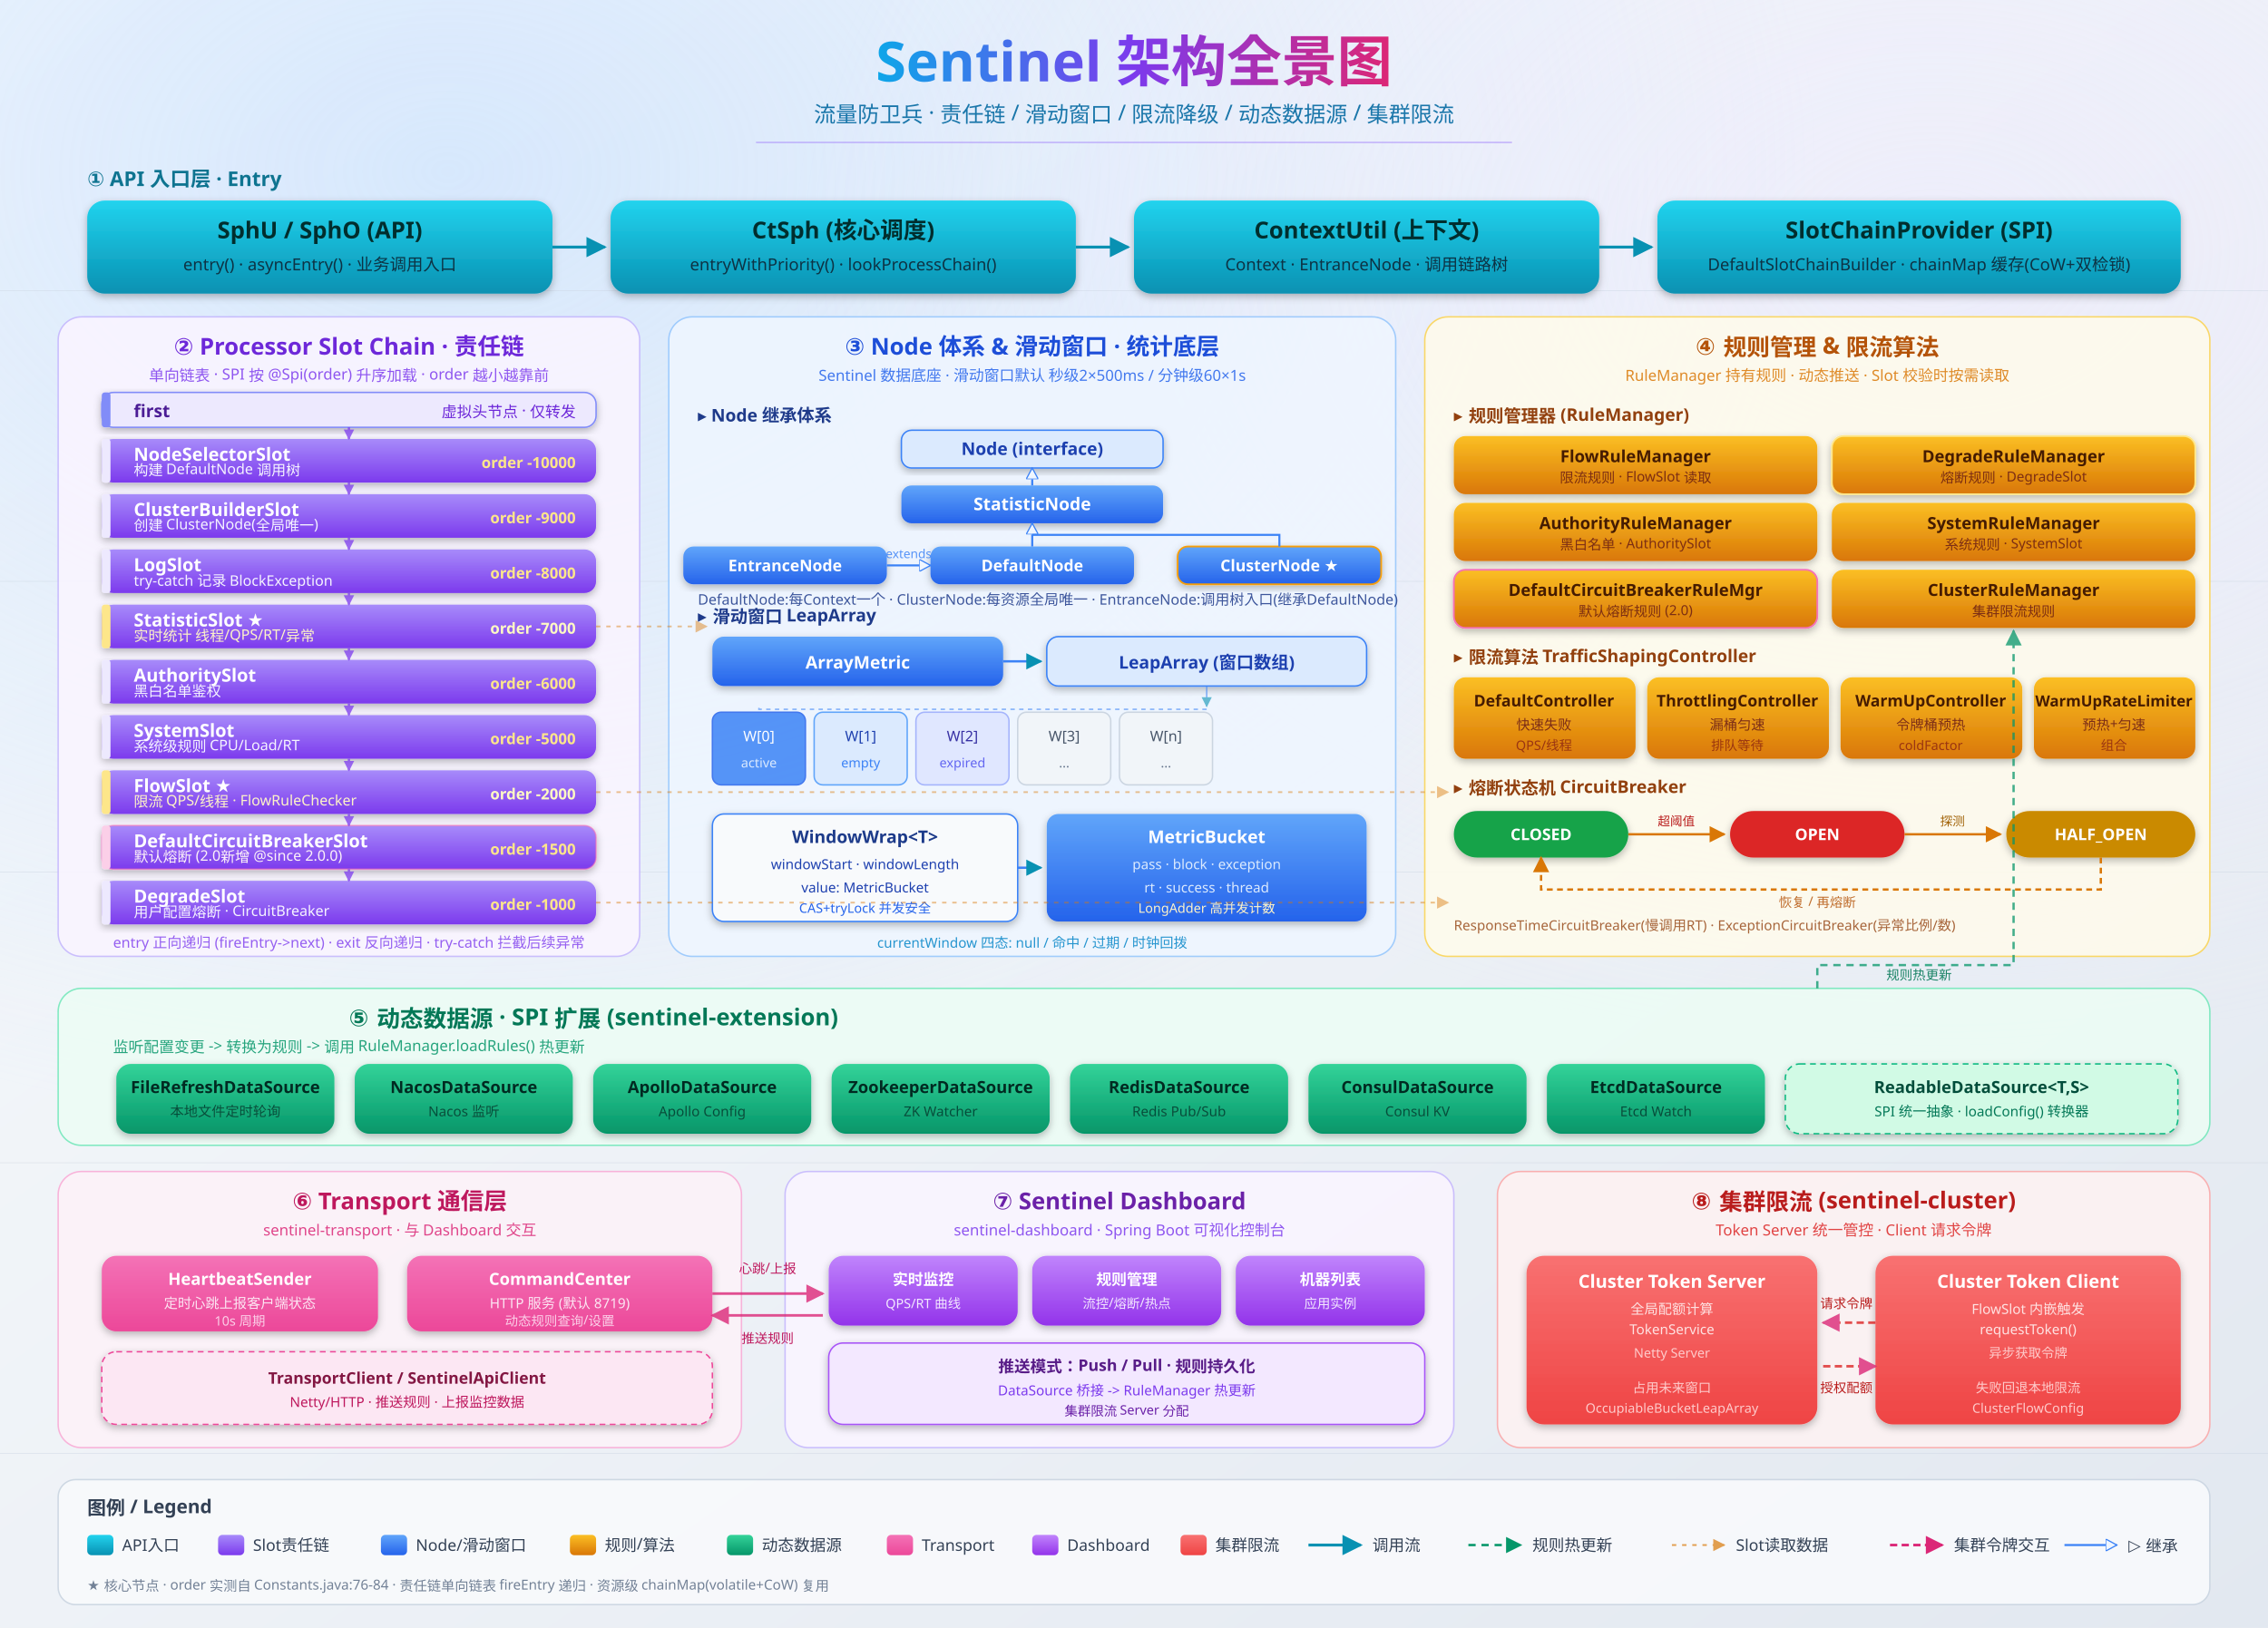
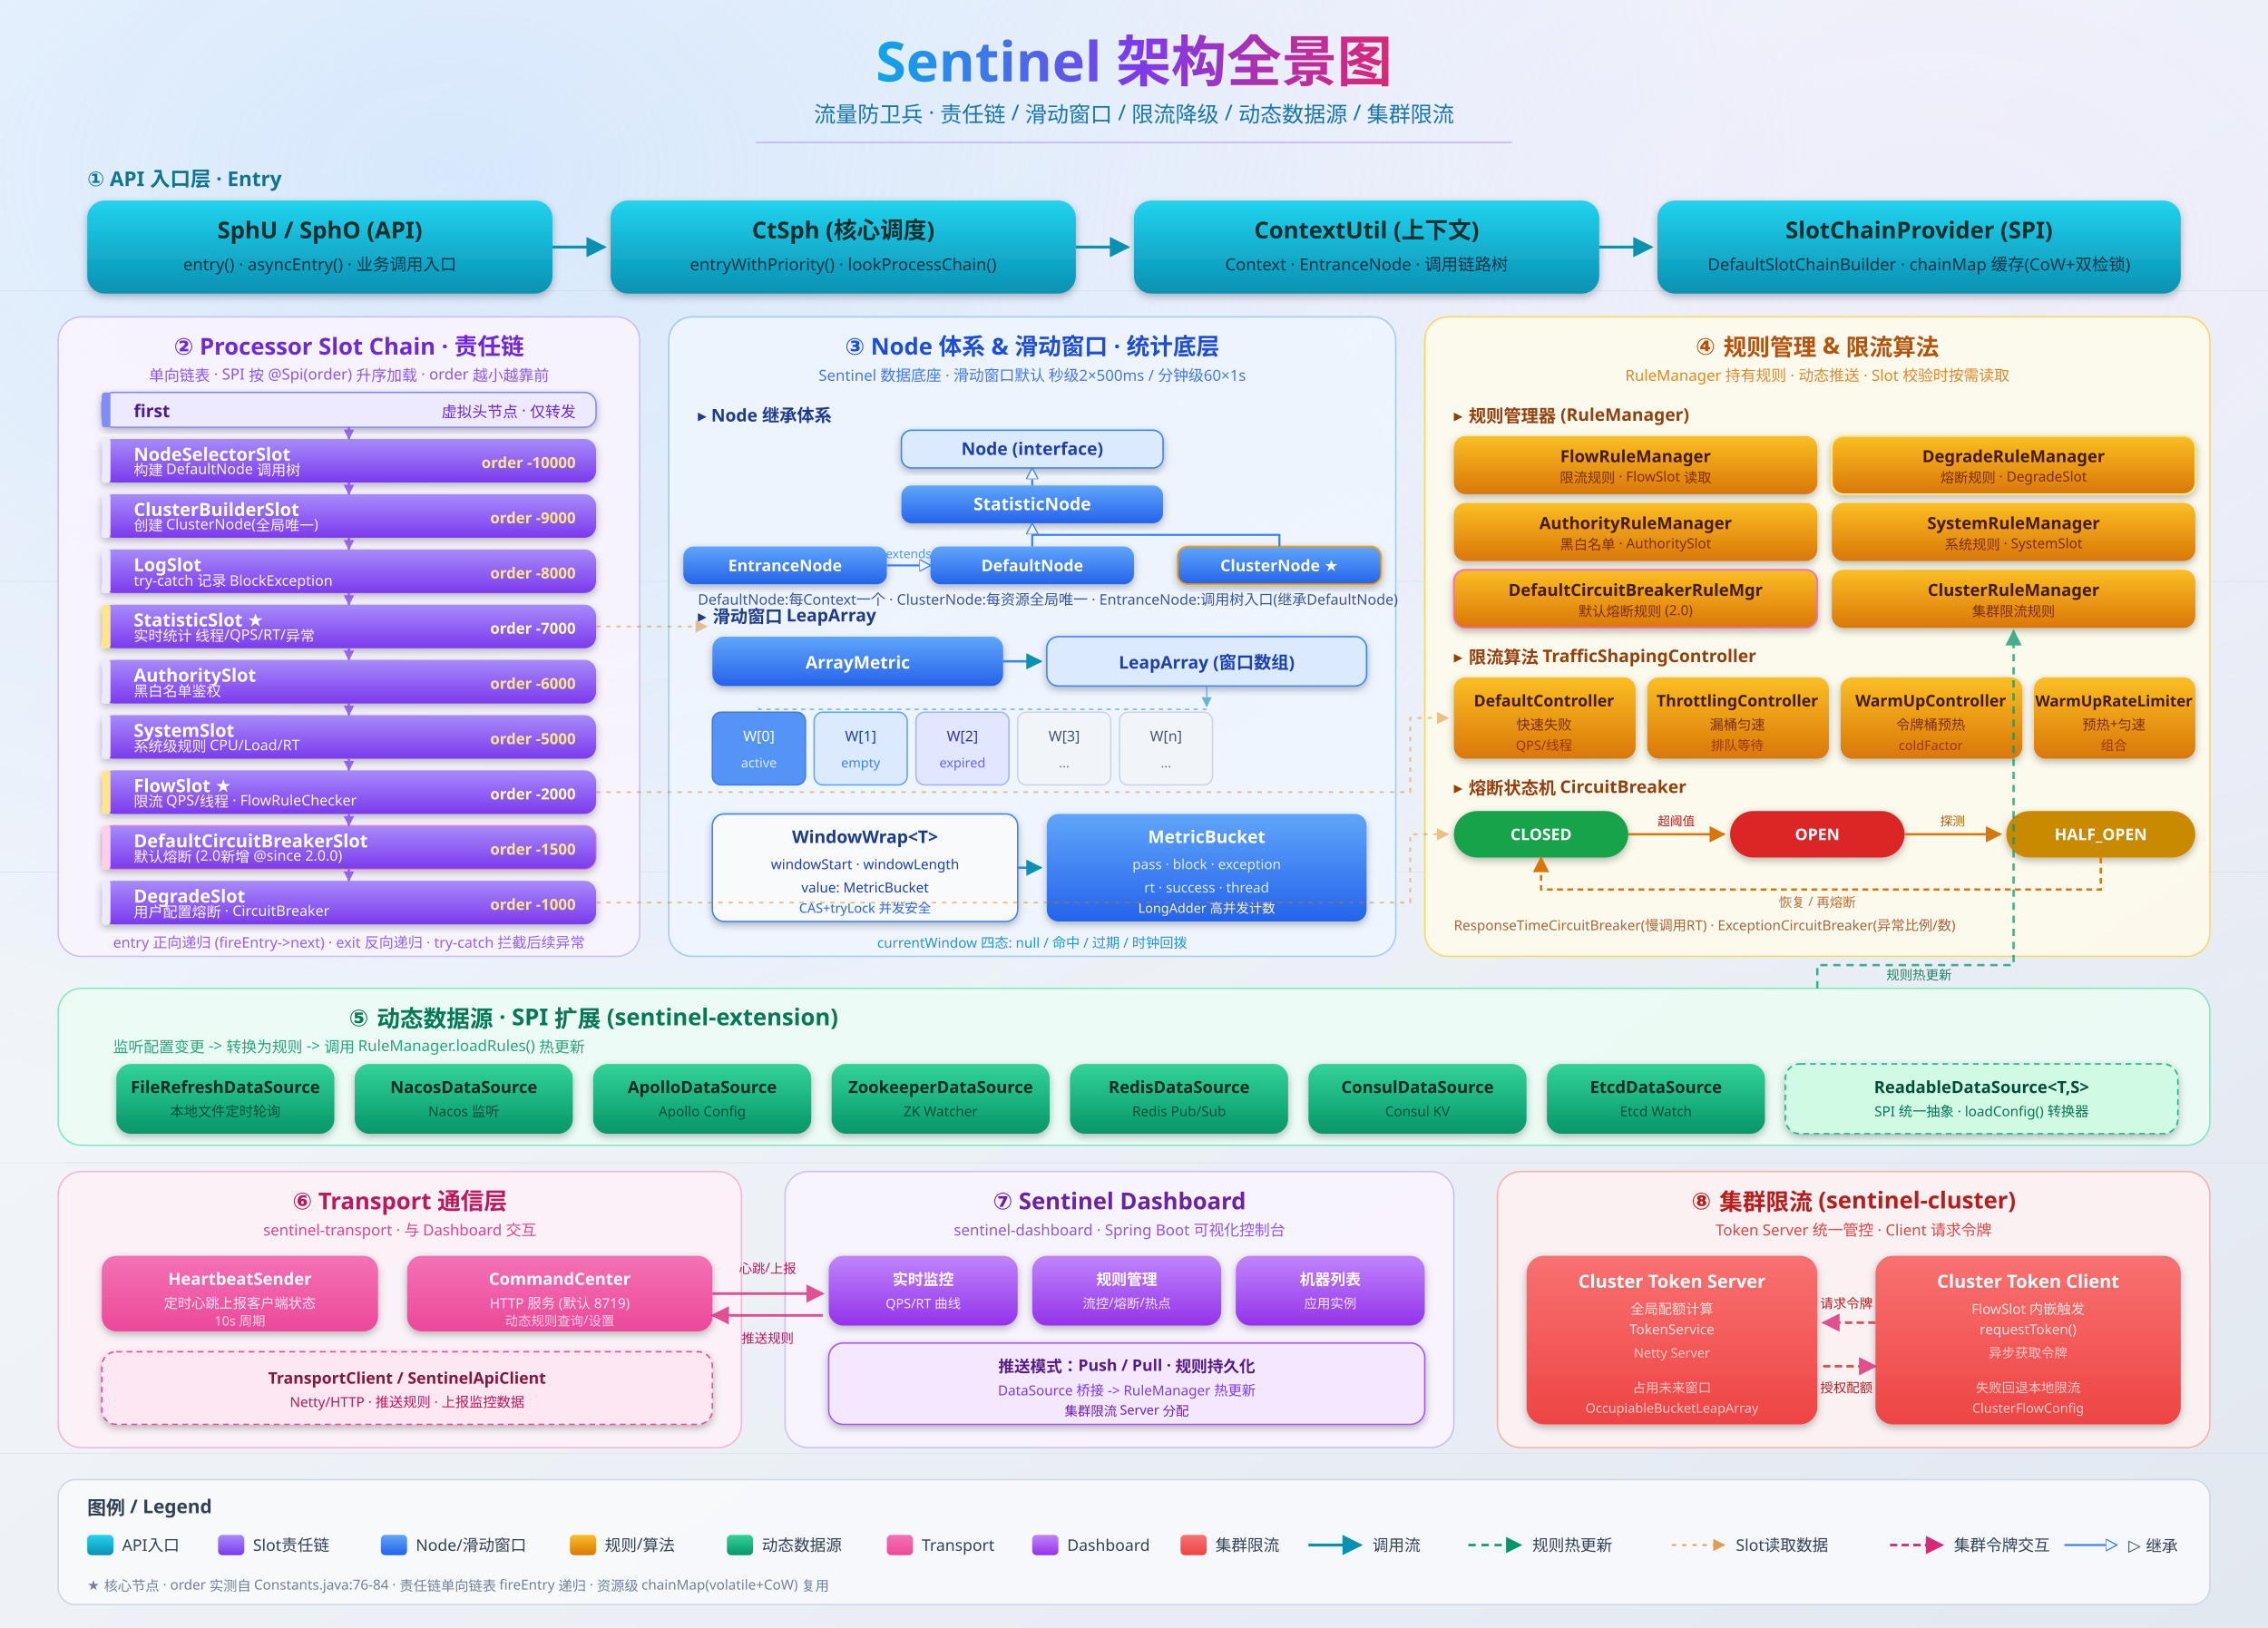
<svg xmlns="http://www.w3.org/2000/svg" width="1560" height="1120" viewBox="0 0 1560 1120" font-family="'Microsoft YaHei','PingFang SC','Segoe UI',sans-serif">
  <defs>
    <linearGradient id="bgGrad" x1="0" y1="0" x2="1" y2="1">
      <stop offset="0" stop-color="#f8fafc" />
      <stop offset="0.5" stop-color="#eef2f7" />
      <stop offset="1" stop-color="#e2e8f0" />
    </linearGradient>
    <radialGradient id="glow1" cx="0.2" cy="0.1" r="0.6">
      <stop offset="0" stop-color="#bfdbfe" stop-opacity="0.55" />
      <stop offset="1" stop-color="#bfdbfe" stop-opacity="0" />
    </radialGradient>
    <radialGradient id="glow2" cx="0.85" cy="0.15" r="0.5">
      <stop offset="0" stop-color="#ede9fe" stop-opacity="0.5" />
      <stop offset="1" stop-color="#ede9fe" stop-opacity="0" />
    </radialGradient>
    <linearGradient id="gEntry" x1="0" y1="0" x2="0" y2="1">
      <stop offset="0" stop-color="#22d3ee" />
      <stop offset="1" stop-color="#0891b2" />
    </linearGradient>
    <linearGradient id="gSlot" x1="0" y1="0" x2="0" y2="1">
      <stop offset="0" stop-color="#a78bfa" />
      <stop offset="1" stop-color="#7c3aed" />
    </linearGradient>
    <linearGradient id="gNode" x1="0" y1="0" x2="0" y2="1">
      <stop offset="0" stop-color="#60a5fa" />
      <stop offset="1" stop-color="#2563eb" />
    </linearGradient>
    <linearGradient id="gRule" x1="0" y1="0" x2="0" y2="1">
      <stop offset="0" stop-color="#fbbf24" />
      <stop offset="1" stop-color="#d97706" />
    </linearGradient>
    <linearGradient id="gDs" x1="0" y1="0" x2="0" y2="1">
      <stop offset="0" stop-color="#34d399" />
      <stop offset="1" stop-color="#059669" />
    </linearGradient>
    <linearGradient id="gTrans" x1="0" y1="0" x2="0" y2="1">
      <stop offset="0" stop-color="#f472b6" />
      <stop offset="1" stop-color="#ec4899" />
    </linearGradient>
    <linearGradient id="gCluster" x1="0" y1="0" x2="0" y2="1">
      <stop offset="0" stop-color="#f87171" />
      <stop offset="1" stop-color="#ef4444" />
    </linearGradient>
    <linearGradient id="gDash" x1="0" y1="0" x2="0" y2="1">
      <stop offset="0" stop-color="#c084fc" />
      <stop offset="1" stop-color="#9333ea" />
    </linearGradient>
    <linearGradient id="titleGrad" x1="0" y1="0" x2="1" y2="0">
      <stop offset="0" stop-color="#0ea5e9" />
      <stop offset="0.5" stop-color="#7c3aed" />
      <stop offset="1" stop-color="#db2777" />
    </linearGradient>
    <filter id="shadow" x="-20%" y="-20%" width="140%" height="140%">
      <feGaussianBlur in="SourceAlpha" stdDeviation="2.5" />
      <feOffset dx="0" dy="2" result="off" />
      <feComponentTransfer>
        <feFuncA type="linear" slope="0.28" />
      </feComponentTransfer>
      <feMerge>
        <feMergeNode />
        <feMergeNode in="SourceGraphic" />
      </feMerge>
    </filter>
    <marker id="arr" viewBox="0 0 10 10" refX="9" refY="5" markerWidth="7" markerHeight="7" orient="auto">
      <path d="M0,0 L10,5 L0,10 z" fill="#0891b2" />
    </marker>
    <marker id="arrV" viewBox="0 0 10 10" refX="9" refY="5" markerWidth="7" markerHeight="7" orient="auto">
      <path d="M0,0 L10,5 L0,10 z" fill="#7c3aed" />
    </marker>
    <marker id="arrG" viewBox="0 0 10 10" refX="9" refY="5" markerWidth="7" markerHeight="7" orient="auto">
      <path d="M0,0 L10,5 L0,10 z" fill="#059669" />
    </marker>
    <marker id="arrP" viewBox="0 0 10 10" refX="9" refY="5" markerWidth="7" markerHeight="7" orient="auto">
      <path d="M0,0 L10,5 L0,10 z" fill="#db2777" />
    </marker>
    <marker id="arrD" viewBox="0 0 10 10" refX="9" refY="5" markerWidth="7" markerHeight="7" orient="auto">
      <path d="M0,0 L10,5 L0,10 z" fill="#d97706" />
    </marker>
    <marker id="arrVs" viewBox="0 0 10 10" refX="9" refY="5" markerWidth="4.5" markerHeight="4.5" orient="auto">
      <path d="M0,0 L10,5 L0,10 z" fill="#7c3aed" />
    </marker>
    <marker id="arrUml" viewBox="0 0 12 12" refX="11" refY="6" markerWidth="6" markerHeight="6" orient="auto">
      <path d="M0,0 L11,6 L0,12 z" fill="#eff6ff" stroke="#3b82f6" stroke-width="1.2" />
    </marker>
  </defs>
  <rect width="1560" height="1120" fill="url(#bgGrad)" />
  <rect width="1560" height="1120" fill="url(#glow1)" />
  <rect width="1560" height="1120" fill="url(#glow2)" />
  <g stroke="#cbd5e1" stroke-width="0.5" opacity="0.55">
    <path d="M0 200 H1560 M0 400 H1560 M0 600 H1560 M0 800 H1560 M0 1000 H1560" />
  </g>
  <text x="780" y="56" text-anchor="middle" font-size="38" font-weight="800" fill="url(#titleGrad)">Sentinel 架构全景图</text>
  <text x="780" y="84" text-anchor="middle" font-size="15" fill="#0369a1" opacity="0.9">流量防卫兵 · 责任链 / 滑动窗口 / 限流降级 / 动态数据源 / 集群限流</text>
  <line x1="520" y1="98" x2="1040" y2="98" stroke="#a78bfa" stroke-width="1" opacity="0.6" />
  <text x="60" y="128" font-size="14" font-weight="700" fill="#0e7490">① API 入口层 · Entry</text>
  <g filter="url(#shadow)">
    <rect x="60" y="138" width="320" height="64" rx="12" fill="url(#gEntry)" />
    <text x="220" y="164" text-anchor="middle" font-size="16" font-weight="700" fill="#042f2e">SphU / SphO  (API)</text>
    <text x="220" y="186" text-anchor="middle" font-size="11.5" fill="#083344">entry() · asyncEntry() · 业务调用入口</text>
  </g>
  <g filter="url(#shadow)">
    <rect x="420" y="138" width="320" height="64" rx="12" fill="url(#gEntry)" />
    <text x="580" y="164" text-anchor="middle" font-size="16" font-weight="700" fill="#042f2e">CtSph  (核心调度)</text>
    <text x="580" y="186" text-anchor="middle" font-size="11.5" fill="#083344">entryWithPriority() · lookProcessChain()</text>
  </g>
  <g filter="url(#shadow)">
    <rect x="780" y="138" width="320" height="64" rx="12" fill="url(#gEntry)" />
    <text x="940" y="164" text-anchor="middle" font-size="16" font-weight="700" fill="#042f2e">ContextUtil  (上下文)</text>
    <text x="940" y="186" text-anchor="middle" font-size="11.5" fill="#083344">Context · EntranceNode · 调用链路树</text>
  </g>
  <g filter="url(#shadow)">
    <rect x="1140" y="138" width="360" height="64" rx="12" fill="url(#gEntry)" />
    <text x="1320" y="164" text-anchor="middle" font-size="16" font-weight="700" fill="#042f2e">SlotChainProvider (SPI)</text>
    <text x="1320" y="186" text-anchor="middle" font-size="11.5" fill="#083344">DefaultSlotChainBuilder · chainMap 缓存(CoW+双检锁)</text>
  </g>
  <g stroke="#0891b2" stroke-width="2" fill="none" marker-end="url(#arr)">
    <path d="M380 170 H416" />
    <path d="M740 170 H776" />
    <path d="M1100 170 H1136" />
  </g>
  <rect x="40" y="218" width="400" height="440" rx="16" fill="#faf5ff" opacity="0.85" stroke="#c4b5fd" stroke-width="1" />
  <text x="240" y="244" text-anchor="middle" font-size="16" font-weight="700" fill="#6d28d9">② Processor Slot Chain · 责任链</text>
  <text x="240" y="262" text-anchor="middle" font-size="10.5" fill="#7c3aed" opacity="0.85">单向链表 · SPI 按 @Spi(order) 升序加载 · order 越小越靠前</text>
  <g filter="url(#shadow)">
    <rect x="70" y="270" width="340" height="24" rx="8" fill="#ede9fe" stroke="#818cf8" stroke-width="1" />
    <rect x="70" y="270" width="6" height="24" rx="2" fill="#818cf8" />
    <text x="92" y="287" font-size="12" font-weight="700" fill="#4c1d95">first</text>
    <text x="396" y="287" text-anchor="end" font-size="10.5" fill="#6d28d9">虚拟头节点 · 仅转发</text>
  </g>
  <g filter="url(#shadow)">
    <rect x="70" y="302" width="340" height="30" rx="8" fill="url(#gSlot)" />
    <rect x="70" y="302" width="6" height="30" rx="2" fill="#ede9fe" />
    <text x="92" y="317" font-size="12.5" font-weight="700" fill="#fff">NodeSelectorSlot</text>
    <text x="92" y="327" font-size="10" fill="#f5f3ff">构建 DefaultNode 调用树</text>
    <text x="396" y="322" text-anchor="end" font-size="10.5" font-weight="700" fill="#fde68a">order -10000</text>
  </g>
  <g filter="url(#shadow)">
    <rect x="70" y="340" width="340" height="30" rx="8" fill="url(#gSlot)" />
    <rect x="70" y="340" width="6" height="30" rx="2" fill="#ede9fe" />
    <text x="92" y="355" font-size="12.5" font-weight="700" fill="#fff">ClusterBuilderSlot</text>
    <text x="92" y="365" font-size="10" fill="#f5f3ff">创建 ClusterNode(全局唯一)</text>
    <text x="396" y="360" text-anchor="end" font-size="10.5" font-weight="700" fill="#fde68a">order -9000</text>
  </g>
  <g filter="url(#shadow)">
    <rect x="70" y="378" width="340" height="30" rx="8" fill="url(#gSlot)" />
    <rect x="70" y="378" width="6" height="30" rx="2" fill="#ede9fe" />
    <text x="92" y="393" font-size="12.5" font-weight="700" fill="#fff">LogSlot</text>
    <text x="92" y="403" font-size="10" fill="#f5f3ff">try-catch 记录 BlockException</text>
    <text x="396" y="398" text-anchor="end" font-size="10.5" font-weight="700" fill="#fde68a">order -8000</text>
  </g>
  <g filter="url(#shadow)">
    <rect x="70" y="416" width="340" height="30" rx="8" fill="url(#gSlot)" />
    <rect x="70" y="416" width="6" height="30" rx="2" fill="#fde68a" />
    <text x="92" y="431" font-size="12.5" font-weight="700" fill="#fff">StatisticSlot  ★</text>
    <text x="92" y="441" font-size="10" fill="#fef3c7">实时统计 线程/QPS/RT/异常</text>
    <text x="396" y="436" text-anchor="end" font-size="10.5" font-weight="700" fill="#fef9c3">order -7000</text>
  </g>
  <g filter="url(#shadow)">
    <rect x="70" y="454" width="340" height="30" rx="8" fill="url(#gSlot)" />
    <rect x="70" y="454" width="6" height="30" rx="2" fill="#ede9fe" />
    <text x="92" y="469" font-size="12.5" font-weight="700" fill="#fff">AuthoritySlot</text>
    <text x="92" y="479" font-size="10" fill="#f5f3ff">黑白名单鉴权</text>
    <text x="396" y="474" text-anchor="end" font-size="10.5" font-weight="700" fill="#fde68a">order -6000</text>
  </g>
  <g filter="url(#shadow)">
    <rect x="70" y="492" width="340" height="30" rx="8" fill="url(#gSlot)" />
    <rect x="70" y="492" width="6" height="30" rx="2" fill="#ede9fe" />
    <text x="92" y="507" font-size="12.5" font-weight="700" fill="#fff">SystemSlot</text>
    <text x="92" y="517" font-size="10" fill="#f5f3ff">系统级规则 CPU/Load/RT</text>
    <text x="396" y="512" text-anchor="end" font-size="10.5" font-weight="700" fill="#fde68a">order -5000</text>
  </g>
  <g filter="url(#shadow)">
    <rect x="70" y="530" width="340" height="30" rx="8" fill="url(#gSlot)" />
    <rect x="70" y="530" width="6" height="30" rx="2" fill="#fde68a" />
    <text x="92" y="545" font-size="12.5" font-weight="700" fill="#fff">FlowSlot  ★</text>
    <text x="92" y="555" font-size="10" fill="#fef3c7">限流 QPS/线程 · FlowRuleChecker</text>
    <text x="396" y="550" text-anchor="end" font-size="10.5" font-weight="700" fill="#fef9c3">order -2000</text>
  </g>
  <g filter="url(#shadow)">
    <rect x="70" y="568" width="340" height="30" rx="8" fill="url(#gSlot)" stroke="#f472b6" stroke-width="1" stroke-opacity="0.6" />
    <rect x="70" y="568" width="6" height="30" rx="2" fill="#fbcfe8" />
    <text x="92" y="583" font-size="12.5" font-weight="700" fill="#fff">DefaultCircuitBreakerSlot</text>
    <text x="92" y="593" font-size="10" fill="#fdf2f8">默认熔断 (2.0新增 @since 2.0.0)</text>
    <text x="396" y="588" text-anchor="end" font-size="10.5" font-weight="700" fill="#fde68a">order -1500</text>
  </g>
  <g filter="url(#shadow)">
    <rect x="70" y="606" width="340" height="30" rx="8" fill="url(#gSlot)" />
    <rect x="70" y="606" width="6" height="30" rx="2" fill="#ede9fe" />
    <text x="92" y="621" font-size="12.5" font-weight="700" fill="#fff">DegradeSlot</text>
    <text x="92" y="631" font-size="10" fill="#f5f3ff">用户配置熔断 · CircuitBreaker</text>
    <text x="396" y="626" text-anchor="end" font-size="10.5" font-weight="700" fill="#fde68a">order -1000</text>
  </g>
  <g stroke="#7c3aed" stroke-width="1.6" fill="none" marker-end="url(#arrVs)" opacity="0.75">
    <path d="M240 294 V302" />
    <path d="M240 332 V340" />
    <path d="M240 370 V378" />
    <path d="M240 408 V416" />
    <path d="M240 446 V454" />
    <path d="M240 484 V492" />
    <path d="M240 522 V530" />
    <path d="M240 560 V568" />
    <path d="M240 598 V606" />
  </g>
  <text x="240" y="652" text-anchor="middle" font-size="10" fill="#7c3aed" opacity="0.8">entry 正向递归 (fireEntry-&gt;next) · exit 反向递归 · try-catch 拦截后续异常</text>
  <rect x="460" y="218" width="500" height="440" rx="16" fill="#eff6ff" opacity="0.85" stroke="#93c5fd" stroke-width="1" />
  <text x="710" y="244" text-anchor="middle" font-size="16" font-weight="700" fill="#1d4ed8">③ Node 体系 &amp; 滑动窗口 · 统计底层</text>
  <text x="710" y="262" text-anchor="middle" font-size="10.5" fill="#2563eb" opacity="0.85">Sentinel 数据底座 · 滑动窗口默认 秒级2×500ms / 分钟级60×1s</text>
  <text x="480" y="290" font-size="12" font-weight="700" fill="#1e3a8a">▸ Node 继承体系</text>
  <g filter="url(#shadow)">
    <rect x="620" y="296" width="180" height="26" rx="7" fill="#dbeafe" stroke="#3b82f6" stroke-width="1" />
    <text x="710" y="313" text-anchor="middle" font-size="12" font-weight="700" fill="#1e40af">Node (interface)</text>
  </g>
  <g filter="url(#shadow)">
    <rect x="620" y="334" width="180" height="26" rx="7" fill="url(#gNode)" />
    <text x="710" y="351" text-anchor="middle" font-size="12" font-weight="700" fill="#fff">StatisticNode</text>
  </g>
  <path d="M710 334 V322" stroke="#3b82f6" stroke-width="1.4" fill="none" marker-end="url(#arrUml)" />
  <g filter="url(#shadow)">
    <rect x="470" y="376" width="140" height="26" rx="7" fill="url(#gNode)" />
    <text x="540" y="393" text-anchor="middle" font-size="11" font-weight="700" fill="#fff">EntranceNode</text>
  </g>
  <g filter="url(#shadow)">
    <rect x="640" y="376" width="140" height="26" rx="7" fill="url(#gNode)" />
    <text x="710" y="393" text-anchor="middle" font-size="11" font-weight="700" fill="#fff">DefaultNode</text>
  </g>
  <g filter="url(#shadow)">
    <rect x="810" y="376" width="140" height="26" rx="7" fill="url(#gNode)" stroke="#f59e0b" stroke-width="1.2" />
    <text x="880" y="393" text-anchor="middle" font-size="11" font-weight="700" fill="#fff">ClusterNode ★</text>
  </g>
  <path d="M710 376 V360" stroke="#3b82f6" stroke-width="1.4" fill="none" marker-end="url(#arrUml)" />
  <path d="M710 368 H880 V376" stroke="#3b82f6" stroke-width="1.4" fill="none" />
  <path d="M610 389 H640" stroke="#3b82f6" stroke-width="1.4" fill="none" marker-end="url(#arrUml)" />
  <text x="625" y="384" text-anchor="middle" font-size="8.5" fill="#3b82f6" opacity="0.85">extends</text>
  <text x="480" y="416" font-size="10" fill="#1e3a8a" opacity="0.85">DefaultNode:每Context一个 · ClusterNode:每资源全局唯一 · EntranceNode:调用树入口(继承DefaultNode)</text>
  <text x="480" y="428" font-size="12" font-weight="700" fill="#1e3a8a">▸ 滑动窗口 LeapArray</text>
  <g filter="url(#shadow)">
    <rect x="490" y="438" width="200" height="34" rx="8" fill="url(#gNode)" />
    <text x="590" y="460" text-anchor="middle" font-size="12" font-weight="700" fill="#fff">ArrayMetric</text>
  </g>
  <g filter="url(#shadow)">
    <rect x="720" y="438" width="220" height="34" rx="8" fill="#dbeafe" stroke="#3b82f6" stroke-width="1" />
    <text x="830" y="460" text-anchor="middle" font-size="12" font-weight="700" fill="#1e40af">LeapArray (窗口数组)</text>
  </g>
  <path d="M690 455 H716" stroke="#3b82f6" stroke-width="1.6" marker-end="url(#arr)" />
  <g>
    <rect x="490" y="490" width="64" height="50" rx="6" fill="#3b82f6" opacity="0.85" stroke="#2563eb" />
    <text x="522" y="510" text-anchor="middle" font-size="10" fill="#fff">W[0]</text>
    <text x="522" y="528" text-anchor="middle" font-size="9" fill="#dbeafe">active</text>
    <rect x="560" y="490" width="64" height="50" rx="6" fill="#dbeafe" stroke="#60a5fa" />
    <text x="592" y="510" text-anchor="middle" font-size="10" fill="#1e40af">W[1]</text>
    <text x="592" y="528" text-anchor="middle" font-size="9" fill="#3b82f6">empty</text>
    <rect x="630" y="490" width="64" height="50" rx="6" fill="#e0e7ff" stroke="#a5b4fc" />
    <text x="662" y="510" text-anchor="middle" font-size="10" fill="#3730a3">W[2]</text>
    <text x="662" y="528" text-anchor="middle" font-size="9" fill="#6366f1">expired</text>
    <rect x="700" y="490" width="64" height="50" rx="6" fill="#f1f5f9" stroke="#cbd5e1" />
    <text x="732" y="510" text-anchor="middle" font-size="10" fill="#475569">W[3]</text>
    <text x="732" y="528" text-anchor="middle" font-size="9" fill="#64748b">...</text>
    <rect x="770" y="490" width="64" height="50" rx="6" fill="#f1f5f9" stroke="#cbd5e1" />
    <text x="802" y="510" text-anchor="middle" font-size="10" fill="#475569">W[n]</text>
    <text x="802" y="528" text-anchor="middle" font-size="9" fill="#64748b">...</text>
  </g>
  <g stroke="#3b82f6" stroke-width="1" fill="none" opacity="0.6">
    <path d="M830 472 V486" marker-end="url(#arr)" />
    <path d="M830 488 H522 V486" stroke-dasharray="3,3" />
  </g>
  <g filter="url(#shadow)">
    <rect x="490" y="560" width="210" height="74" rx="8" fill="#f8fafc" stroke="#3b82f6" stroke-width="1" />
    <text x="595" y="580" text-anchor="middle" font-size="12" font-weight="700" fill="#1e3a8a">WindowWrap&lt;T&gt;</text>
    <text x="595" y="598" text-anchor="middle" font-size="9.5" fill="#1e40af">windowStart · windowLength</text>
    <text x="595" y="614" text-anchor="middle" font-size="9.5" fill="#1e40af">value: MetricBucket</text>
    <text x="595" y="628" text-anchor="middle" font-size="9" fill="#2563eb">CAS+tryLock 并发安全</text>
  </g>
  <g filter="url(#shadow)">
    <rect x="720" y="560" width="220" height="74" rx="8" fill="url(#gNode)" />
    <text x="830" y="580" text-anchor="middle" font-size="12" font-weight="700" fill="#fff">MetricBucket</text>
    <text x="830" y="598" text-anchor="middle" font-size="9.5" fill="#dbeafe">pass · block · exception</text>
    <text x="830" y="614" text-anchor="middle" font-size="9.5" fill="#dbeafe">rt · success · thread</text>
    <text x="830" y="628" text-anchor="middle" font-size="9" fill="#fef3c7">LongAdder 高并发计数</text>
  </g>
  <path d="M700 597 H716" stroke="#3b82f6" stroke-width="1.6" marker-end="url(#arr)" />
  <text x="710" y="652" text-anchor="middle" font-size="9.5" fill="#0284c7" opacity="0.85">currentWindow 四态: null / 命中 / 过期 / 时钟回拨</text>
  <rect x="980" y="218" width="540" height="440" rx="16" fill="#fffbeb" opacity="0.85" stroke="#fcd34d" stroke-width="1" />
  <text x="1250" y="244" text-anchor="middle" font-size="16" font-weight="700" fill="#b45309">④ 规则管理 &amp; 限流算法</text>
  <text x="1250" y="262" text-anchor="middle" font-size="10.5" fill="#d97706" opacity="0.85">RuleManager 持有规则 · 动态推送 · Slot 校验时按需读取</text>
  <text x="1000" y="290" font-size="12" font-weight="700" fill="#92400e">▸ 规则管理器 (RuleManager)</text>
  <g filter="url(#shadow)">
    <rect x="1000" y="300" width="250" height="40" rx="8" fill="url(#gRule)" />
    <text x="1125" y="318" text-anchor="middle" font-size="11.5" font-weight="700" fill="#451a03">FlowRuleManager</text>
    <text x="1125" y="332" text-anchor="middle" font-size="9.5" fill="#7c2d12">限流规则 · FlowSlot 读取</text>
  </g>
  <g filter="url(#shadow)">
    <rect x="1260" y="300" width="250" height="40" rx="8" fill="url(#gRule)" stroke="#fde68a" stroke-width="1.2" />
    <text x="1385" y="318" text-anchor="middle" font-size="11.5" font-weight="700" fill="#451a03">DegradeRuleManager</text>
    <text x="1385" y="332" text-anchor="middle" font-size="9.5" fill="#7c2d12">熔断规则 · DegradeSlot</text>
  </g>
  <g filter="url(#shadow)">
    <rect x="1000" y="346" width="250" height="40" rx="8" fill="url(#gRule)" />
    <text x="1125" y="364" text-anchor="middle" font-size="11.5" font-weight="700" fill="#451a03">AuthorityRuleManager</text>
    <text x="1125" y="378" text-anchor="middle" font-size="9.5" fill="#7c2d12">黑白名单 · AuthoritySlot</text>
  </g>
  <g filter="url(#shadow)">
    <rect x="1260" y="346" width="250" height="40" rx="8" fill="url(#gRule)" />
    <text x="1385" y="364" text-anchor="middle" font-size="11.5" font-weight="700" fill="#451a03">SystemRuleManager</text>
    <text x="1385" y="378" text-anchor="middle" font-size="9.5" fill="#7c2d12">系统规则 · SystemSlot</text>
  </g>
  <g filter="url(#shadow)">
    <rect x="1000" y="392" width="250" height="40" rx="8" fill="url(#gRule)" stroke="#f472b6" stroke-width="1.2" />
    <text x="1125" y="410" text-anchor="middle" font-size="11.5" font-weight="700" fill="#451a03">DefaultCircuitBreakerRuleMgr</text>
    <text x="1125" y="424" text-anchor="middle" font-size="9.5" fill="#7c2d12">默认熔断规则 (2.0)</text>
  </g>
  <g filter="url(#shadow)">
    <rect x="1260" y="392" width="250" height="40" rx="8" fill="url(#gRule)" />
    <text x="1385" y="410" text-anchor="middle" font-size="11.5" font-weight="700" fill="#451a03">ClusterRuleManager</text>
    <text x="1385" y="424" text-anchor="middle" font-size="9.5" fill="#7c2d12">集群限流规则</text>
  </g>
  <text x="1000" y="456" font-size="12" font-weight="700" fill="#92400e">▸ 限流算法 TrafficShapingController</text>
  <g filter="url(#shadow)">
    <rect x="1000" y="466" width="125" height="56" rx="8" fill="url(#gRule)" />
    <text x="1062" y="486" text-anchor="middle" font-size="11" font-weight="700" fill="#451a03">DefaultController</text>
    <text x="1062" y="502" text-anchor="middle" font-size="9.5" fill="#7c2d12">快速失败</text>
    <text x="1062" y="516" text-anchor="middle" font-size="9" fill="#9a3412">QPS/线程</text>
  </g>
  <g filter="url(#shadow)">
    <rect x="1133" y="466" width="125" height="56" rx="8" fill="url(#gRule)" />
    <text x="1195" y="486" text-anchor="middle" font-size="11" font-weight="700" fill="#451a03">ThrottlingController</text>
    <text x="1195" y="502" text-anchor="middle" font-size="9.5" fill="#7c2d12">漏桶匀速</text>
    <text x="1195" y="516" text-anchor="middle" font-size="9" fill="#9a3412">排队等待</text>
  </g>
  <g filter="url(#shadow)">
    <rect x="1266" y="466" width="125" height="56" rx="8" fill="url(#gRule)" />
    <text x="1328" y="486" text-anchor="middle" font-size="11" font-weight="700" fill="#451a03">WarmUpController</text>
    <text x="1328" y="502" text-anchor="middle" font-size="9.5" fill="#7c2d12">令牌桶预热</text>
    <text x="1328" y="516" text-anchor="middle" font-size="9" fill="#9a3412">coldFactor</text>
  </g>
  <g filter="url(#shadow)">
    <rect x="1399" y="466" width="111" height="56" rx="8" fill="url(#gRule)" />
    <text x="1454" y="486" text-anchor="middle" font-size="10.5" font-weight="700" fill="#451a03">WarmUpRateLimiter</text>
    <text x="1454" y="502" text-anchor="middle" font-size="9.5" fill="#7c2d12">预热+匀速</text>
    <text x="1454" y="516" text-anchor="middle" font-size="9" fill="#9a3412">组合</text>
  </g>
  <text x="1000" y="546" font-size="12" font-weight="700" fill="#92400e">▸ 熔断状态机 CircuitBreaker</text>
  <g filter="url(#shadow)">
    <rect x="1000" y="558" width="120" height="32" rx="16" fill="#16a34a" />
    <text x="1060" y="578" text-anchor="middle" font-size="11" font-weight="700" fill="#fff">CLOSED</text>
  </g>
  <g filter="url(#shadow)">
    <rect x="1190" y="558" width="120" height="32" rx="16" fill="#dc2626" />
    <text x="1250" y="578" text-anchor="middle" font-size="11" font-weight="700" fill="#fff">OPEN</text>
  </g>
  <g filter="url(#shadow)">
    <rect x="1380" y="558" width="130" height="32" rx="16" fill="#ca8a04" />
    <text x="1445" y="578" text-anchor="middle" font-size="11" font-weight="700" fill="#fff">HALF_OPEN</text>
  </g>
  <g stroke="#d97706" stroke-width="1.6" fill="none" marker-end="url(#arrD)">
    <path d="M1120 574 H1186" />
    <path d="M1310 574 H1376" />
    <path d="M1445 590 V612 H1060 V590" stroke-dasharray="4,3" />
  </g>
  <text x="1153" y="568" text-anchor="middle" font-size="8.5" fill="#b91c1c">超阈值</text>
  <text x="1343" y="568" text-anchor="middle" font-size="8.5" fill="#a16207">探测</text>
  <text x="1250" y="624" text-anchor="middle" font-size="9" fill="#b45309" opacity="0.85">恢复 / 再熔断</text>
  <text x="1000" y="640" font-size="9.5" fill="#92400e" opacity="0.8">ResponseTimeCircuitBreaker(慢调用RT) · ExceptionCircuitBreaker(异常比例/数)</text>
  <rect x="40" y="680" width="1480" height="108" rx="16" fill="#ecfdf5" opacity="0.85" stroke="#6ee7b7" stroke-width="1" />
  <text x="240" y="706" font-size="16" font-weight="700" fill="#047857">⑤ 动态数据源 · SPI 扩展 (sentinel-extension)</text>
  <text x="240" y="724" text-anchor="middle" font-size="10.5" fill="#059669" opacity="0.85">监听配置变更 -&gt; 转换为规则 -&gt; 调用 RuleManager.loadRules() 热更新</text>
  <g filter="url(#shadow)">
    <rect x="80" y="732" width="150" height="48" rx="10" fill="url(#gDs)" />
    <text x="155" y="752" text-anchor="middle" font-size="11.5" font-weight="700" fill="#022c22">FileRefreshDataSource</text>
    <text x="155" y="768" text-anchor="middle" font-size="9.5" fill="#064e3b">本地文件定时轮询</text>
  </g>
  <g filter="url(#shadow)">
    <rect x="244" y="732" width="150" height="48" rx="10" fill="url(#gDs)" />
    <text x="319" y="752" text-anchor="middle" font-size="11.5" font-weight="700" fill="#022c22">NacosDataSource</text>
    <text x="319" y="768" text-anchor="middle" font-size="9.5" fill="#064e3b">Nacos 监听</text>
  </g>
  <g filter="url(#shadow)">
    <rect x="408" y="732" width="150" height="48" rx="10" fill="url(#gDs)" />
    <text x="483" y="752" text-anchor="middle" font-size="11.5" font-weight="700" fill="#022c22">ApolloDataSource</text>
    <text x="483" y="768" text-anchor="middle" font-size="9.5" fill="#064e3b">Apollo Config</text>
  </g>
  <g filter="url(#shadow)">
    <rect x="572" y="732" width="150" height="48" rx="10" fill="url(#gDs)" />
    <text x="647" y="752" text-anchor="middle" font-size="11.5" font-weight="700" fill="#022c22">ZookeeperDataSource</text>
    <text x="647" y="768" text-anchor="middle" font-size="9.5" fill="#064e3b">ZK Watcher</text>
  </g>
  <g filter="url(#shadow)">
    <rect x="736" y="732" width="150" height="48" rx="10" fill="url(#gDs)" />
    <text x="811" y="752" text-anchor="middle" font-size="11.5" font-weight="700" fill="#022c22">RedisDataSource</text>
    <text x="811" y="768" text-anchor="middle" font-size="9.5" fill="#064e3b">Redis Pub/Sub</text>
  </g>
  <g filter="url(#shadow)">
    <rect x="900" y="732" width="150" height="48" rx="10" fill="url(#gDs)" />
    <text x="975" y="752" text-anchor="middle" font-size="11.5" font-weight="700" fill="#022c22">ConsulDataSource</text>
    <text x="975" y="768" text-anchor="middle" font-size="9.5" fill="#064e3b">Consul KV</text>
  </g>
  <g filter="url(#shadow)">
    <rect x="1064" y="732" width="150" height="48" rx="10" fill="url(#gDs)" />
    <text x="1139" y="752" text-anchor="middle" font-size="11.5" font-weight="700" fill="#022c22">EtcdDataSource</text>
    <text x="1139" y="768" text-anchor="middle" font-size="9.5" fill="#064e3b">Etcd Watch</text>
  </g>
  <g filter="url(#shadow)">
    <rect x="1228" y="732" width="270" height="48" rx="10" fill="#d1fae5" stroke="#10b981" stroke-width="1" stroke-dasharray="4,3" />
    <text x="1363" y="752" text-anchor="middle" font-size="11.5" font-weight="700" fill="#064e3b">ReadableDataSource&lt;T,S&gt;</text>
    <text x="1363" y="768" text-anchor="middle" font-size="9.5" fill="#047857">SPI 统一抽象 · loadConfig() 转换器</text>
  </g>
  <g stroke="#059669" stroke-width="1.6" fill="none" marker-end="url(#arrG)" opacity="0.75">
    <path d="M1250 680 V664 H1385 V434" stroke-dasharray="5,4" />
  </g>
  <text x="1320" y="674" text-anchor="middle" font-size="9" fill="#047857" opacity="0.9">规则热更新</text>
  <rect x="40" y="806" width="470" height="190" rx="16" fill="#fdf2f8" opacity="0.85" stroke="#f9a8d4" stroke-width="1" />
  <text x="275" y="832" text-anchor="middle" font-size="16" font-weight="700" fill="#be185d">⑥ Transport 通信层</text>
  <text x="275" y="850" text-anchor="middle" font-size="10.5" fill="#db2777" opacity="0.85">sentinel-transport · 与 Dashboard 交互</text>
  <g filter="url(#shadow)">
    <rect x="70" y="864" width="190" height="52" rx="10" fill="url(#gTrans)" />
    <text x="165" y="884" text-anchor="middle" font-size="11.5" font-weight="700" fill="#fff">HeartbeatSender</text>
    <text x="165" y="900" text-anchor="middle" font-size="9.5" fill="#fce7f3">定时心跳上报客户端状态</text>
    <text x="165" y="912" text-anchor="middle" font-size="9" fill="#fbcfe8">10s 周期</text>
  </g>
  <g filter="url(#shadow)">
    <rect x="280" y="864" width="210" height="52" rx="10" fill="url(#gTrans)" />
    <text x="385" y="884" text-anchor="middle" font-size="11.5" font-weight="700" fill="#fff">CommandCenter</text>
    <text x="385" y="900" text-anchor="middle" font-size="9.5" fill="#fce7f3">HTTP 服务 (默认 8719)</text>
    <text x="385" y="912" text-anchor="middle" font-size="9" fill="#fbcfe8">动态规则查询/设置</text>
  </g>
  <g filter="url(#shadow)">
    <rect x="70" y="930" width="420" height="50" rx="10" fill="#fce7f3" stroke="#ec4899" stroke-width="1" stroke-dasharray="4,3" />
    <text x="280" y="952" text-anchor="middle" font-size="11" font-weight="700" fill="#831843">TransportClient / SentinelApiClient</text>
    <text x="280" y="968" text-anchor="middle" font-size="9.5" fill="#be185d">Netty/HTTP · 推送规则 · 上报监控数据</text>
  </g>
  <rect x="540" y="806" width="460" height="190" rx="16" fill="#faf5ff" opacity="0.85" stroke="#c4b5fd" stroke-width="1" />
  <text x="770" y="832" text-anchor="middle" font-size="16" font-weight="700" fill="#6b21a8">⑦ Sentinel Dashboard</text>
  <text x="770" y="850" text-anchor="middle" font-size="10.5" fill="#7c3aed" opacity="0.85">sentinel-dashboard · Spring Boot 可视化控制台</text>
  <g filter="url(#shadow)">
    <rect x="570" y="864" width="130" height="48" rx="10" fill="url(#gDash)" />
    <text x="635" y="884" text-anchor="middle" font-size="10.5" font-weight="700" fill="#fff">实时监控</text>
    <text x="635" y="900" text-anchor="middle" font-size="9" fill="#f3e8ff">QPS/RT 曲线</text>
  </g>
  <g filter="url(#shadow)">
    <rect x="710" y="864" width="130" height="48" rx="10" fill="url(#gDash)" />
    <text x="775" y="884" text-anchor="middle" font-size="10.5" font-weight="700" fill="#fff">规则管理</text>
    <text x="775" y="900" text-anchor="middle" font-size="9" fill="#f3e8ff">流控/熔断/热点</text>
  </g>
  <g filter="url(#shadow)">
    <rect x="850" y="864" width="130" height="48" rx="10" fill="url(#gDash)" />
    <text x="915" y="884" text-anchor="middle" font-size="10.5" font-weight="700" fill="#fff">机器列表</text>
    <text x="915" y="900" text-anchor="middle" font-size="9" fill="#f3e8ff">应用实例</text>
  </g>
  <g filter="url(#shadow)">
    <rect x="570" y="924" width="410" height="56" rx="10" fill="#f3e8ff" stroke="#a855f7" stroke-width="1" />
    <text x="775" y="944" text-anchor="middle" font-size="11" font-weight="700" fill="#581c87">推送模式：Push / Pull · 规则持久化</text>
    <text x="775" y="960" text-anchor="middle" font-size="9.5" fill="#7c3aed">DataSource 桥接 -&gt; RuleManager 热更新</text>
    <text x="775" y="974" text-anchor="middle" font-size="9" fill="#6b21a8">集群限流 Server 分配</text>
  </g>
  <g stroke="#db2777" stroke-width="1.8" fill="none" marker-end="url(#arrP)" opacity="0.8">
    <path d="M490 890 H566" />
    <path d="M566 905 H490" marker-end="url(#arrP)" />
  </g>
  <text x="528" y="876" text-anchor="middle" font-size="9" fill="#be185d">心跳/上报</text>
  <text x="528" y="924" text-anchor="middle" font-size="9" fill="#be185d">推送规则</text>
  <rect x="1030" y="806" width="490" height="190" rx="16" fill="#fef2f2" opacity="0.85" stroke="#fca5a5" stroke-width="1" />
  <text x="1275" y="832" text-anchor="middle" font-size="16" font-weight="700" fill="#b91c1c">⑧ 集群限流 (sentinel-cluster)</text>
  <text x="1275" y="850" text-anchor="middle" font-size="10.5" fill="#dc2626" opacity="0.85">Token Server 统一管控 · Client 请求令牌</text>
  <g filter="url(#shadow)">
    <rect x="1050" y="864" width="200" height="116" rx="12" fill="url(#gCluster)" />
    <text x="1150" y="886" text-anchor="middle" font-size="12.5" font-weight="700" fill="#fff">Cluster Token Server</text>
    <text x="1150" y="904" text-anchor="middle" font-size="9.5" fill="#fee2e2">全局配额计算</text>
    <text x="1150" y="918" text-anchor="middle" font-size="9.5" fill="#fee2e2">TokenService</text>
    <text x="1150" y="934" text-anchor="middle" font-size="9" fill="#fecaca">Netty Server</text>
    <text x="1150" y="958" text-anchor="middle" font-size="9" fill="#fecaca">占用未来窗口</text>
    <text x="1150" y="972" text-anchor="middle" font-size="9" fill="#fecaca">OccupiableBucketLeapArray</text>
  </g>
  <g filter="url(#shadow)">
    <rect x="1290" y="864" width="210" height="116" rx="12" fill="url(#gCluster)" />
    <text x="1395" y="886" text-anchor="middle" font-size="12.5" font-weight="700" fill="#fff">Cluster Token Client</text>
    <text x="1395" y="904" text-anchor="middle" font-size="9.5" fill="#fee2e2">FlowSlot 内嵌触发</text>
    <text x="1395" y="918" text-anchor="middle" font-size="9.5" fill="#fee2e2">requestToken()</text>
    <text x="1395" y="934" text-anchor="middle" font-size="9" fill="#fecaca">异步获取令牌</text>
    <text x="1395" y="958" text-anchor="middle" font-size="9" fill="#fecaca">失败回退本地限流</text>
    <text x="1395" y="972" text-anchor="middle" font-size="9" fill="#fecaca">ClusterFlowConfig</text>
  </g>
  <g stroke="#dc2626" stroke-width="1.8" fill="none" marker-end="url(#arrP)" opacity="0.8" stroke-dasharray="5,3">
    <path d="M1290 910 H1254" />
    <path d="M1254 940 H1290" />
  </g>
  <text x="1270" y="900" text-anchor="middle" font-size="9" fill="#b91c1c">请求令牌</text>
  <text x="1270" y="958" text-anchor="middle" font-size="9" fill="#b91c1c">授权配额</text>
  <g stroke="#d97706" stroke-width="1.2" fill="none" marker-end="url(#arrD)" opacity="0.45" stroke-dasharray="3,4">
    <path d="M410 431 H486" />
-     <path d="M410 545 H996" />
-     <path d="M410 621 H996" />
+     <path d="M410 545 H970 V494 H996" />
+     <path d="M410 621 H970 V574 H996" />
  </g>
  <rect x="40" y="1018" width="1480" height="86" rx="12" fill="#f8fafc" opacity="0.9" stroke="#cbd5e1" stroke-width="1" />
  <text x="60" y="1042" font-size="13" font-weight="700" fill="#334155">图例 / Legend</text>
  <rect x="60" y="1056" width="18" height="14" rx="3" fill="url(#gEntry)" />
  <text x="84" y="1067" font-size="11" fill="#334155">API入口</text>
  <rect x="150" y="1056" width="18" height="14" rx="3" fill="url(#gSlot)" />
  <text x="174" y="1067" font-size="11" fill="#334155">Slot责任链</text>
  <rect x="262" y="1056" width="18" height="14" rx="3" fill="url(#gNode)" />
  <text x="286" y="1067" font-size="11" fill="#334155">Node/滑动窗口</text>
  <rect x="392" y="1056" width="18" height="14" rx="3" fill="url(#gRule)" />
  <text x="416" y="1067" font-size="11" fill="#334155">规则/算法</text>
  <rect x="500" y="1056" width="18" height="14" rx="3" fill="url(#gDs)" />
  <text x="524" y="1067" font-size="11" fill="#334155">动态数据源</text>
  <rect x="610" y="1056" width="18" height="14" rx="3" fill="url(#gTrans)" />
  <text x="634" y="1067" font-size="11" fill="#334155">Transport</text>
  <rect x="710" y="1056" width="18" height="14" rx="3" fill="url(#gDash)" />
  <text x="734" y="1067" font-size="11" fill="#334155">Dashboard</text>
  <rect x="812" y="1056" width="18" height="14" rx="3" fill="url(#gCluster)" />
  <text x="836" y="1067" font-size="11" fill="#334155">集群限流</text>
  <g stroke="#0891b2" stroke-width="2" fill="none" marker-end="url(#arr)">
    <path d="M900 1063 H936" />
  </g>
  <text x="944" y="1067" font-size="11" fill="#334155">调用流</text>
  <g stroke="#059669" stroke-width="1.6" fill="none" marker-end="url(#arrG)" stroke-dasharray="5,4">
    <path d="M1010 1063 H1046" />
  </g>
  <text x="1054" y="1067" font-size="11" fill="#334155">规则热更新</text>
  <g stroke="#d97706" stroke-width="1.2" fill="none" marker-end="url(#arrD)" stroke-dasharray="3,4" opacity="0.7">
    <path d="M1150 1063 H1186" />
  </g>
  <text x="1194" y="1067" font-size="11" fill="#334155">Slot读取数据</text>
  <g stroke="#db2777" stroke-width="1.8" fill="none" marker-end="url(#arrP)" stroke-dasharray="5,3">
    <path d="M1300 1063 H1336" />
  </g>
  <text x="1344" y="1067" font-size="11" fill="#334155">集群令牌交互</text>
  <g stroke="#3b82f6" stroke-width="1.4" fill="none" marker-end="url(#arrUml)">
    <path d="M1420 1063 H1456" />
  </g>
  <text x="1464" y="1067" font-size="11" fill="#334155">▷ 继承</text>
  <text x="60" y="1094" font-size="9.5" fill="#64748b" opacity="0.9">★ 核心节点 · order 实测自 Constants.java:76-84 · 责任链单向链表 fireEntry 递归 · 资源级 chainMap(volatile+CoW) 复用</text>
</svg>
